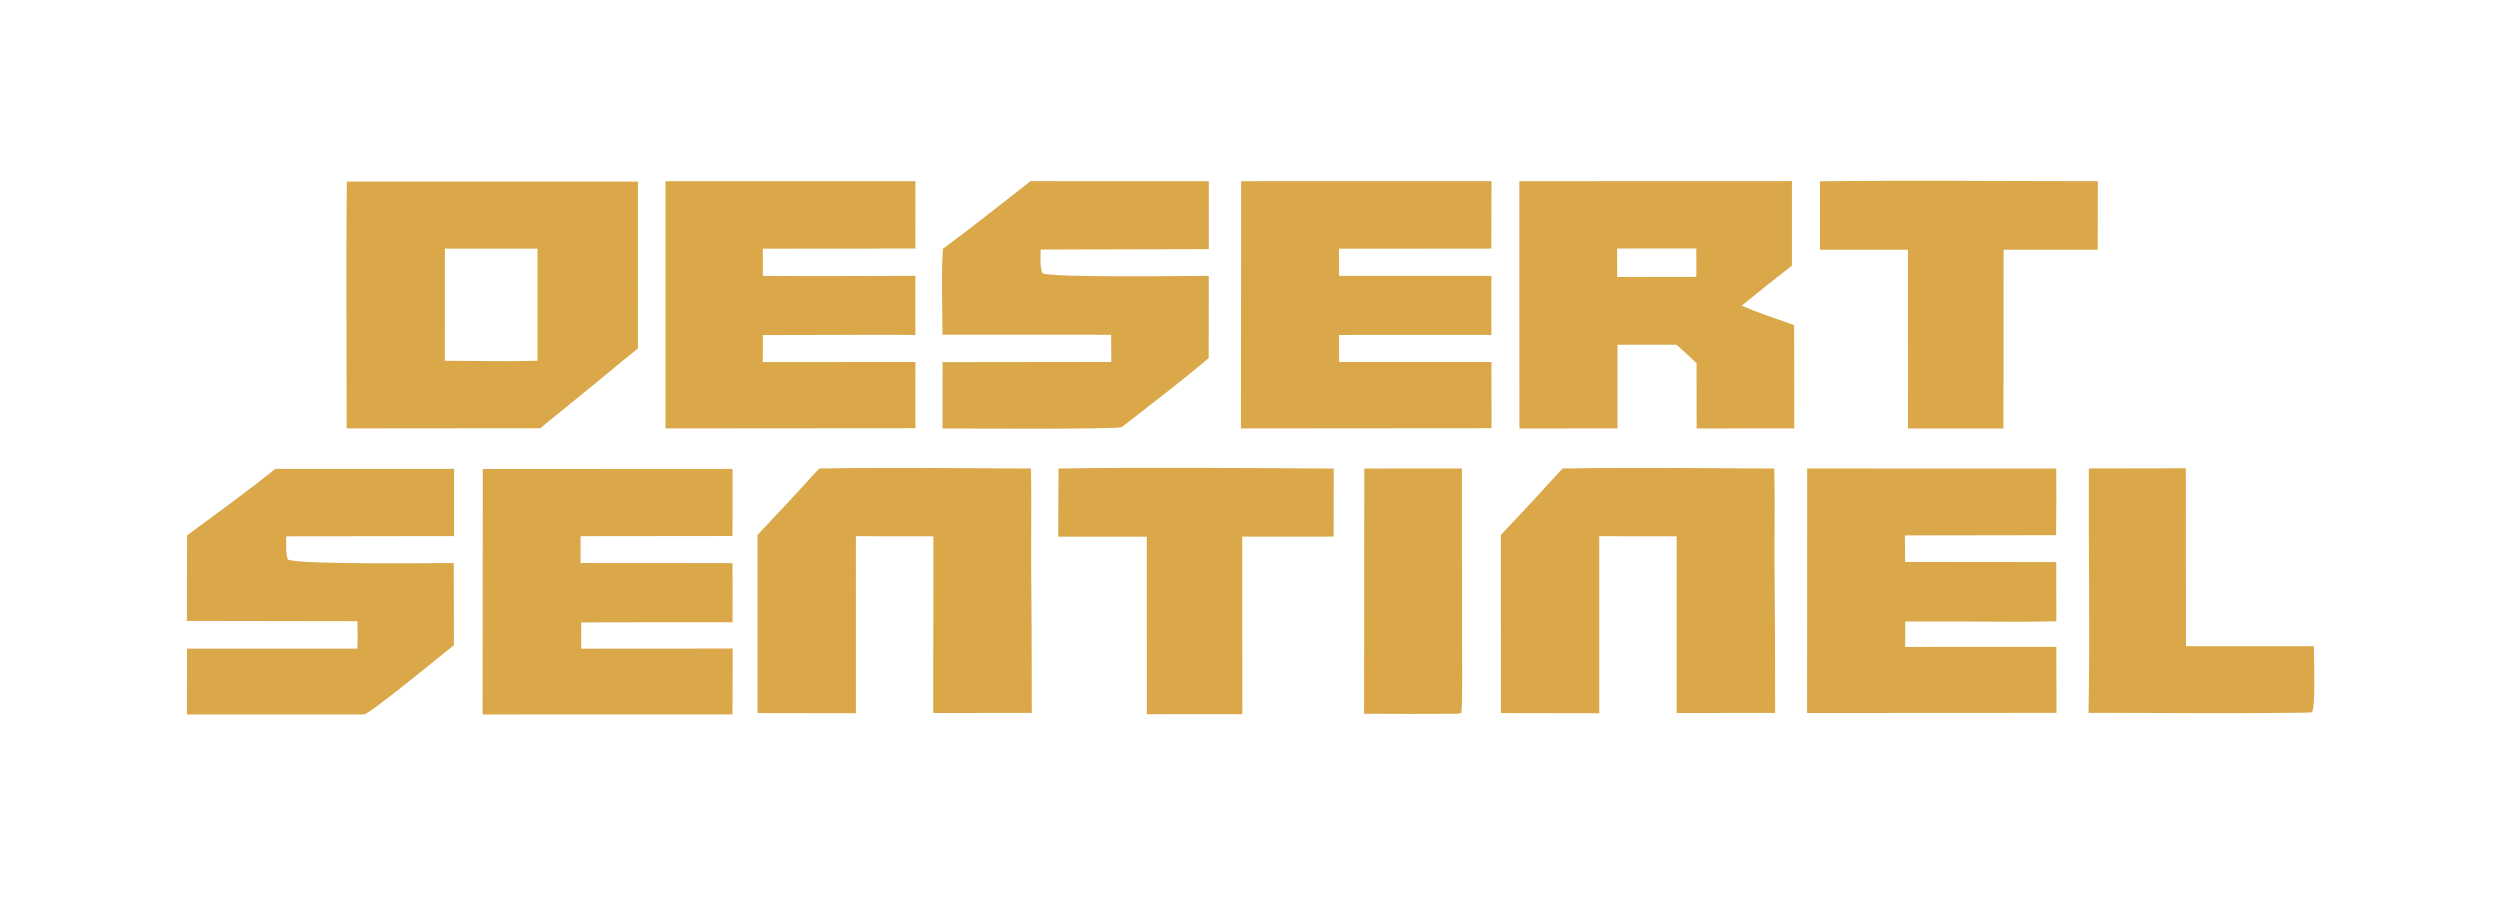
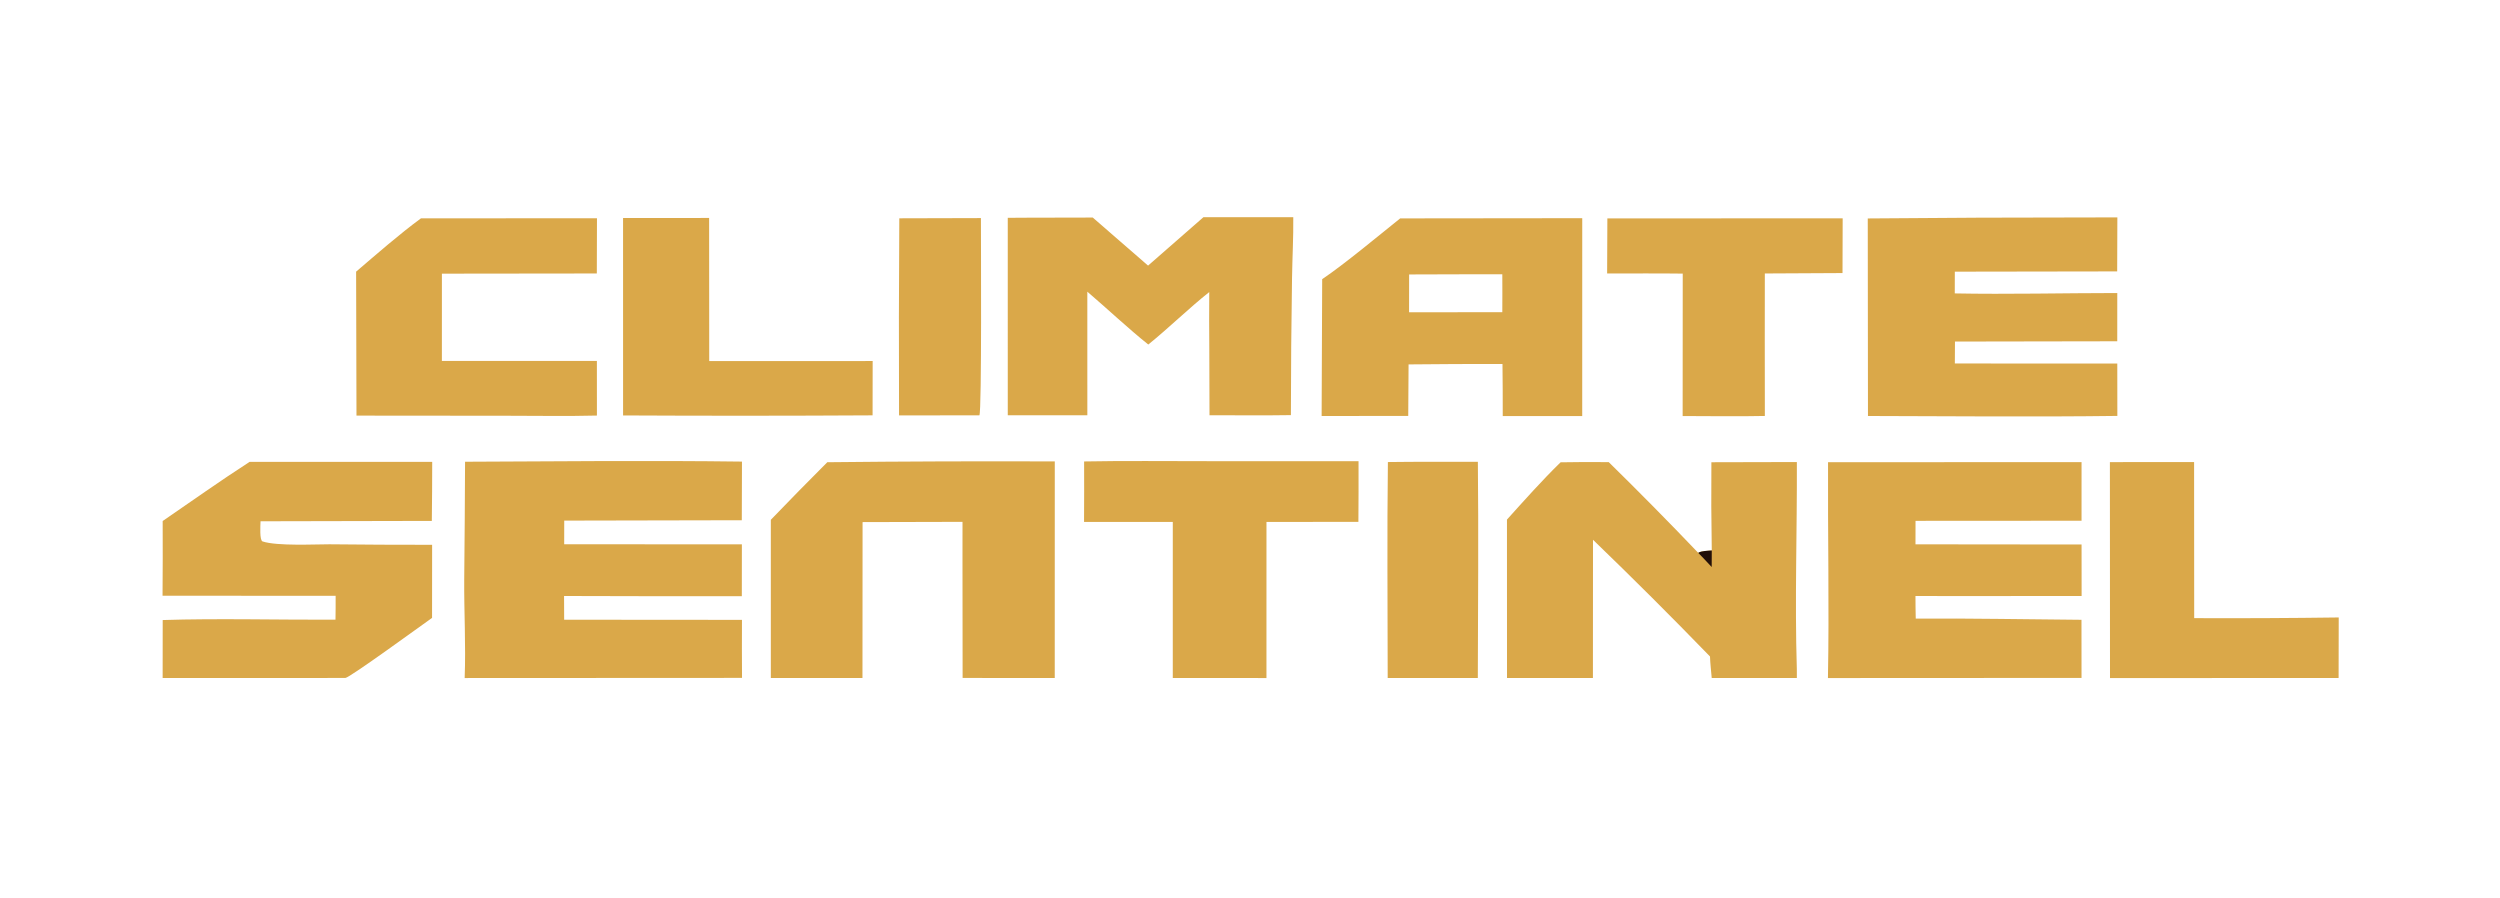
<svg xmlns="http://www.w3.org/2000/svg" role="img" aria-label="Climate Sentinel" width="2033" height="730" viewBox="0 0 2033 730" fill="none">
-   <path d="M518.8 147.67L518.748 283.479C506.383 293.172 493.696 303.908 481.483 313.902L439.311 348.238L281.956 348.37C281.925 281.812 281.249 214.128 282.087 147.66L518.8 147.67ZM361.718 293.377C385.916 293.387 413.208 294.053 437.132 293.361L437.116 202.185L361.771 202.174L361.718 293.377Z" fill="#DAA849" />
-   <path d="M1457.2 216.048C1443.39 226.679 1429.77 237.537 1416.32 248.614C1429.46 254.28 1445.35 259.561 1458.98 264.341L1459.1 348.375L1427.24 348.394L1379.68 348.416L1379.64 295.429C1375.06 290.697 1368.29 284.869 1363.31 280.314L1315.35 280.323V348.364L1235.59 348.438L1235.51 147.348L1457.22 147.269L1457.2 216.048ZM1315.06 202.087L1315.1 225.21L1379.5 225.118L1379.43 202.05L1315.06 202.087Z" fill="#DAA849" />
-   <path d="M1009.27 147.326L1212.89 147.312L1212.78 202.145L1088.91 202.242L1088.9 224.328L1212.8 224.323V272.35L1135.89 272.346L1088.89 272.405L1088.96 294.396L1212.86 294.363L1212.89 348.229L1009.14 348.392L1009.27 147.326Z" fill="#DAA849" />
-   <path d="M541.224 147.379L744.451 147.341L744.412 202.109L620.347 202.21L620.346 224.329C661.451 224.745 703.236 224.362 744.382 224.295L744.383 272.437C720.548 272.018 695.668 272.376 671.75 272.372L620.364 272.49L620.305 294.43L744.43 294.385L744.412 348.231L541.168 348.388L541.224 147.379Z" fill="#DAA849" />
-   <path d="M392.602 381.395L595.737 381.332L595.669 435.884L472.129 436.024L472.068 457.855L595.642 457.94C595.769 473.961 595.786 489.982 595.694 506.003L524.099 506.047L472.659 506.129L472.621 527.481L595.828 527.393L595.657 580.944L392.437 580.985L392.602 381.395Z" fill="#DAA849" />
-   <path d="M1469.57 380.97L1672.17 381.022C1672.29 399.082 1672.23 417.143 1672.03 435.203L1549.07 435.405L1549.26 456.952L1672.15 457.078L1672.23 505.259C1648.44 505.87 1623.08 505.447 1599.17 505.435L1549.29 505.447V526.062L1672.22 526.046L1672.34 579.708L1469.51 579.823L1469.57 380.97Z" fill="#DAA849" />
-   <path d="M1270.66 380.962C1326.97 380.042 1386.41 380.768 1442.87 380.992C1443.45 404.631 1442.93 430.277 1443.01 454.087C1443.41 495.977 1443.58 537.868 1443.53 579.759L1363.41 579.81L1363.47 465.531L1363.48 436.122L1300.52 436.047L1300.53 580.009L1220.54 579.883L1220.49 435.029C1237.42 417.192 1254.14 399.169 1270.66 380.962Z" fill="#DAA849" />
-   <path d="M666.17 380.962C722.472 380.042 781.913 380.768 838.375 380.992C838.957 404.631 838.432 430.277 838.512 454.087C838.911 495.977 839.083 537.868 839.037 579.759L758.918 579.81L758.975 465.531L758.986 436.122L696.028 436.047L696.039 580.009L616.046 579.883L616 435.029C632.921 417.192 649.649 399.169 666.17 380.962Z" fill="#DAA849" />
-   <path d="M838.006 147.32L983.002 147.358L982.979 202.591L846.281 202.929C846.184 208.31 845.526 217.642 847.78 222.198C854.538 225.966 966.274 224.372 982.967 224.303L982.922 291.174C961.068 309.826 935.001 329.5 912.287 347.304C908.772 349.282 781.499 348.429 766.415 348.417L766.502 294.492L903.705 294.324L903.595 272.234L766.391 272.207C766.402 253.727 765.344 219.335 766.84 202.289C790.634 184.633 814.667 165.607 838.006 147.32Z" fill="#DAA849" />
-   <path d="M223.941 381.308L369.244 381.267L369.212 435.954L232.786 436.135C232.769 441.528 232.245 450.187 234.029 454.905C240.884 459.315 351.687 457.836 369.011 457.876L369.114 524.673C360.688 531.279 300.355 580.904 296.102 581.015L152.027 581L152.111 527.457L290.578 527.413C291.008 520.832 290.726 511.908 290.709 505.149L152 504.921L152.119 435.359C175.503 418.183 201.363 399.325 223.941 381.308Z" fill="#DAA849" />
-   <path d="M1480.03 147.408C1554.73 146.538 1631.13 147.332 1705.96 147.321L1705.85 203.071L1629.32 203.085L1629.29 272.283L1629.19 348.434L1551.58 348.446L1551.51 203.071L1480.01 203.103L1480.03 147.408Z" fill="#DAA849" />
-   <path d="M860.756 381.003C933.722 379.869 1011.49 380.654 1084.6 381.019L1084.5 436.332L1010.21 436.381L1010.23 504.352L1010.28 580.725L932.614 580.767L932.58 436.407L860.527 436.398L860.756 381.003Z" fill="#DAA849" />
-   <path d="M1698.64 380.933L1777.51 380.793L1777.65 525.507L1881.63 525.465C1881.7 533.824 1883.13 574.616 1880.09 579.258L1875.19 579.554C1816.8 580.344 1756.91 579.667 1698.39 579.681C1699.6 514.439 1698.33 446.531 1698.64 380.933Z" fill="#DAA849" />
-   <path d="M1109.45 381.002L1188.82 380.929L1188.93 519.969C1188.93 529.653 1189.54 572.947 1188.3 579.655L1185.55 580.445C1160.13 580.593 1134.7 580.597 1109.27 580.456L1109.45 381.002Z" fill="#DAA849" />
+   <path d="M378.188 375.484C452.513 375.135 529.111 374.397 603.371 375.367L603.23 423.056L458.838 423.359L458.801 442.604L603.295 442.65L603.251 484.848L536.1 484.842L458.7 484.662L458.775 503.957L603.368 504.069C603.211 519.704 603.377 535.602 603.409 551.26L377.859 551.377C378.909 524.403 377.302 497.602 377.509 470.801C377.753 438.955 378.156 407.349 378.188 375.484Z" fill="#DAA849" />
+   <path d="M1486.56 375.858L1692.72 375.807L1692.71 423.461L1557.71 423.548L1557.67 442.64L1692.73 442.787L1692.77 484.671L1624.12 484.699L1557.66 484.692C1557.61 490.731 1557.79 496.999 1557.88 503.058C1601.94 502.726 1648.44 503.7 1692.66 504.019L1692.7 551.279L1486.48 551.392C1487.58 493.923 1486.29 433.62 1486.56 375.858Z" fill="#DAA849" />
+   <path d="M1269.07 375.946C1282.12 375.702 1295.18 375.656 1308.23 375.806C1332.89 400.006 1357.16 424.603 1381.02 449.588C1383.44 447.929 1388.84 447.907 1392.01 447.648C1391.6 423.733 1391.49 399.813 1391.7 375.896L1461.21 375.731C1461.43 431.822 1459.46 487.878 1461.18 543.99C1461.25 546.402 1461.24 548.915 1461.2 551.328L1391.97 551.344C1391.48 545.792 1390.76 539.345 1390.57 533.853C1359.39 501.69 1327.67 470.052 1295.43 438.95L1295.36 551.364L1225.5 551.343L1225.46 422.53C1239.41 407.066 1254.17 390.445 1269.07 375.946Z" fill="#DAA849" />
+   <path d="M1381.02 449.588C1383.44 447.929 1388.84 447.907 1392.01 447.648L1391.95 461.127C1388.45 457.428 1384.59 453.129 1381.02 449.588Z" fill="#220F08" />
+   <path d="M202.957 375.598L351.475 375.616C351.463 391.61 351.358 407.605 351.159 423.598L211.875 423.903C211.734 427.383 210.997 439.442 213.51 440.285C225.309 444.243 257.13 442.567 267.852 442.612C295.701 442.913 323.55 443.054 351.4 443.035L351.35 502.469C342.877 508.413 284.454 551.069 280.865 551.318L132.262 551.364L132.307 504.222C176.717 502.762 227.788 504.135 272.818 503.938C272.997 497.603 272.914 490.894 272.944 484.525L132.184 484.438C132.347 464.191 132.381 443.942 132.286 423.694C156.762 406.931 177.592 392.014 202.957 375.598Z" fill="#DAA849" />
+   <path d="M672.757 375.883C734.419 375.211 796.085 374.992 857.75 375.226L857.721 551.375L782.796 551.309L782.696 455.001L782.715 424.365L701.445 424.573L701.36 551.34L626.842 551.356L626.835 422.699C641.99 406.945 657.298 391.339 672.757 375.883Z" fill="#DAA849" />
+   <path d="M1286.66 338.343L1222.03 338.336C1222.16 324.451 1221.89 309.912 1221.82 295.985C1196.37 295.946 1170.91 296.063 1145.45 296.334L1145.18 338.225L1074.75 338.293L1075.2 227.016C1093.28 214.836 1121.07 191.641 1138.62 177.599L1286.68 177.43L1286.66 338.343ZM1145.9 223.185L1145.86 253.954L1170.85 253.927L1221.68 253.859C1221.69 243.643 1221.8 233.254 1221.68 223.055L1197.9 223.026L1145.9 223.185Z" fill="#DAA849" />
+   <path d="M1608.79 177.02L1721.84 176.778L1721.69 220.703L1589.66 220.92L1589.62 238.6C1632.12 239.435 1678.9 238.305 1721.77 238.293L1721.75 277.521L1589.78 277.752L1589.68 295.593L1721.78 295.619L1721.83 338.226C1654.9 339.09 1586.08 338.452 1519.03 338.286L1518.86 177.642L1608.79 177.02Z" fill="#DAA849" />
+   <path d="M978.645 176.609L1051.69 176.613C1051.88 192.478 1050.92 209.97 1050.68 226.086C1050.1 263.247 1049.79 300.412 1049.76 337.577C1027.94 337.937 1005.44 337.667 983.565 337.67L983.405 284.27C983.255 268.683 983.235 253.095 983.365 237.508C967.045 250.396 950.535 266.669 933.785 280.173C917.97 267.551 900.081 250.761 884.214 237.193L884.227 337.67L819.518 337.719L819.509 177.125L836.081 177.027L888.62 176.913L933.615 215.994L978.645 176.609Z" fill="#DAA849" />
+   <path d="M342.332 177.547L485.458 177.493L485.331 222.388L359.357 222.542L359.338 293.509L458.696 293.518L485.384 293.53L485.414 337.932C461.779 338.561 435.858 338.08 412.107 338.089L289.89 337.979L289.594 220.905C306.445 206.525 324.593 190.576 342.332 177.547Z" fill="#DAA849" />
+   <path d="M981.805 375.021L1104.76 375.057C1104.82 391.498 1104.78 407.938 1104.65 424.378L1029.9 424.441L1029.88 551.388L1004.12 551.346L953.705 551.351L953.715 424.431L881.547 424.445C881.732 408.155 881.589 391.569 881.605 375.253C914.442 374.612 948.855 375.055 981.805 375.021Z" fill="#DAA849" />
+   <path d="M1715.77 375.783L1784.24 375.755L1784.32 502.678C1823.5 502.845 1862.68 502.658 1901.85 502.117L1901.75 551.344L1715.85 551.405L1715.77 375.783Z" fill="#DAA849" />
+   <path d="M506.674 177.294L576.661 177.246L576.746 293.628L709.649 293.591L709.583 337.761C641.952 338.16 574.319 338.185 506.687 337.837L506.674 177.294Z" fill="#DAA849" />
+   <path d="M1307.11 177.611L1498.46 177.537L1498.33 222.057L1435.16 222.39L1435.11 276.211L1435.18 338.26C1413.35 338.735 1390.26 338.344 1368.33 338.324L1368.4 222.499C1348.02 222.237 1327.33 222.41 1306.92 222.406L1307.11 177.611Z" fill="#DAA849" />
+   <path d="M1128.63 375.737C1152.86 375.399 1177.54 375.594 1201.8 375.55C1202.41 433.639 1201.92 493.251 1201.76 551.374L1128.47 551.352C1128.42 493.058 1127.92 433.968 1128.63 375.737Z" fill="#DAA849" />
+   <path d="M731.311 177.53L797.681 177.351C797.657 191.735 798.481 335.002 796.429 337.753L731.102 337.798C730.885 284.376 730.954 230.952 731.311 177.53Z" fill="#DAA849" />
</svg>
